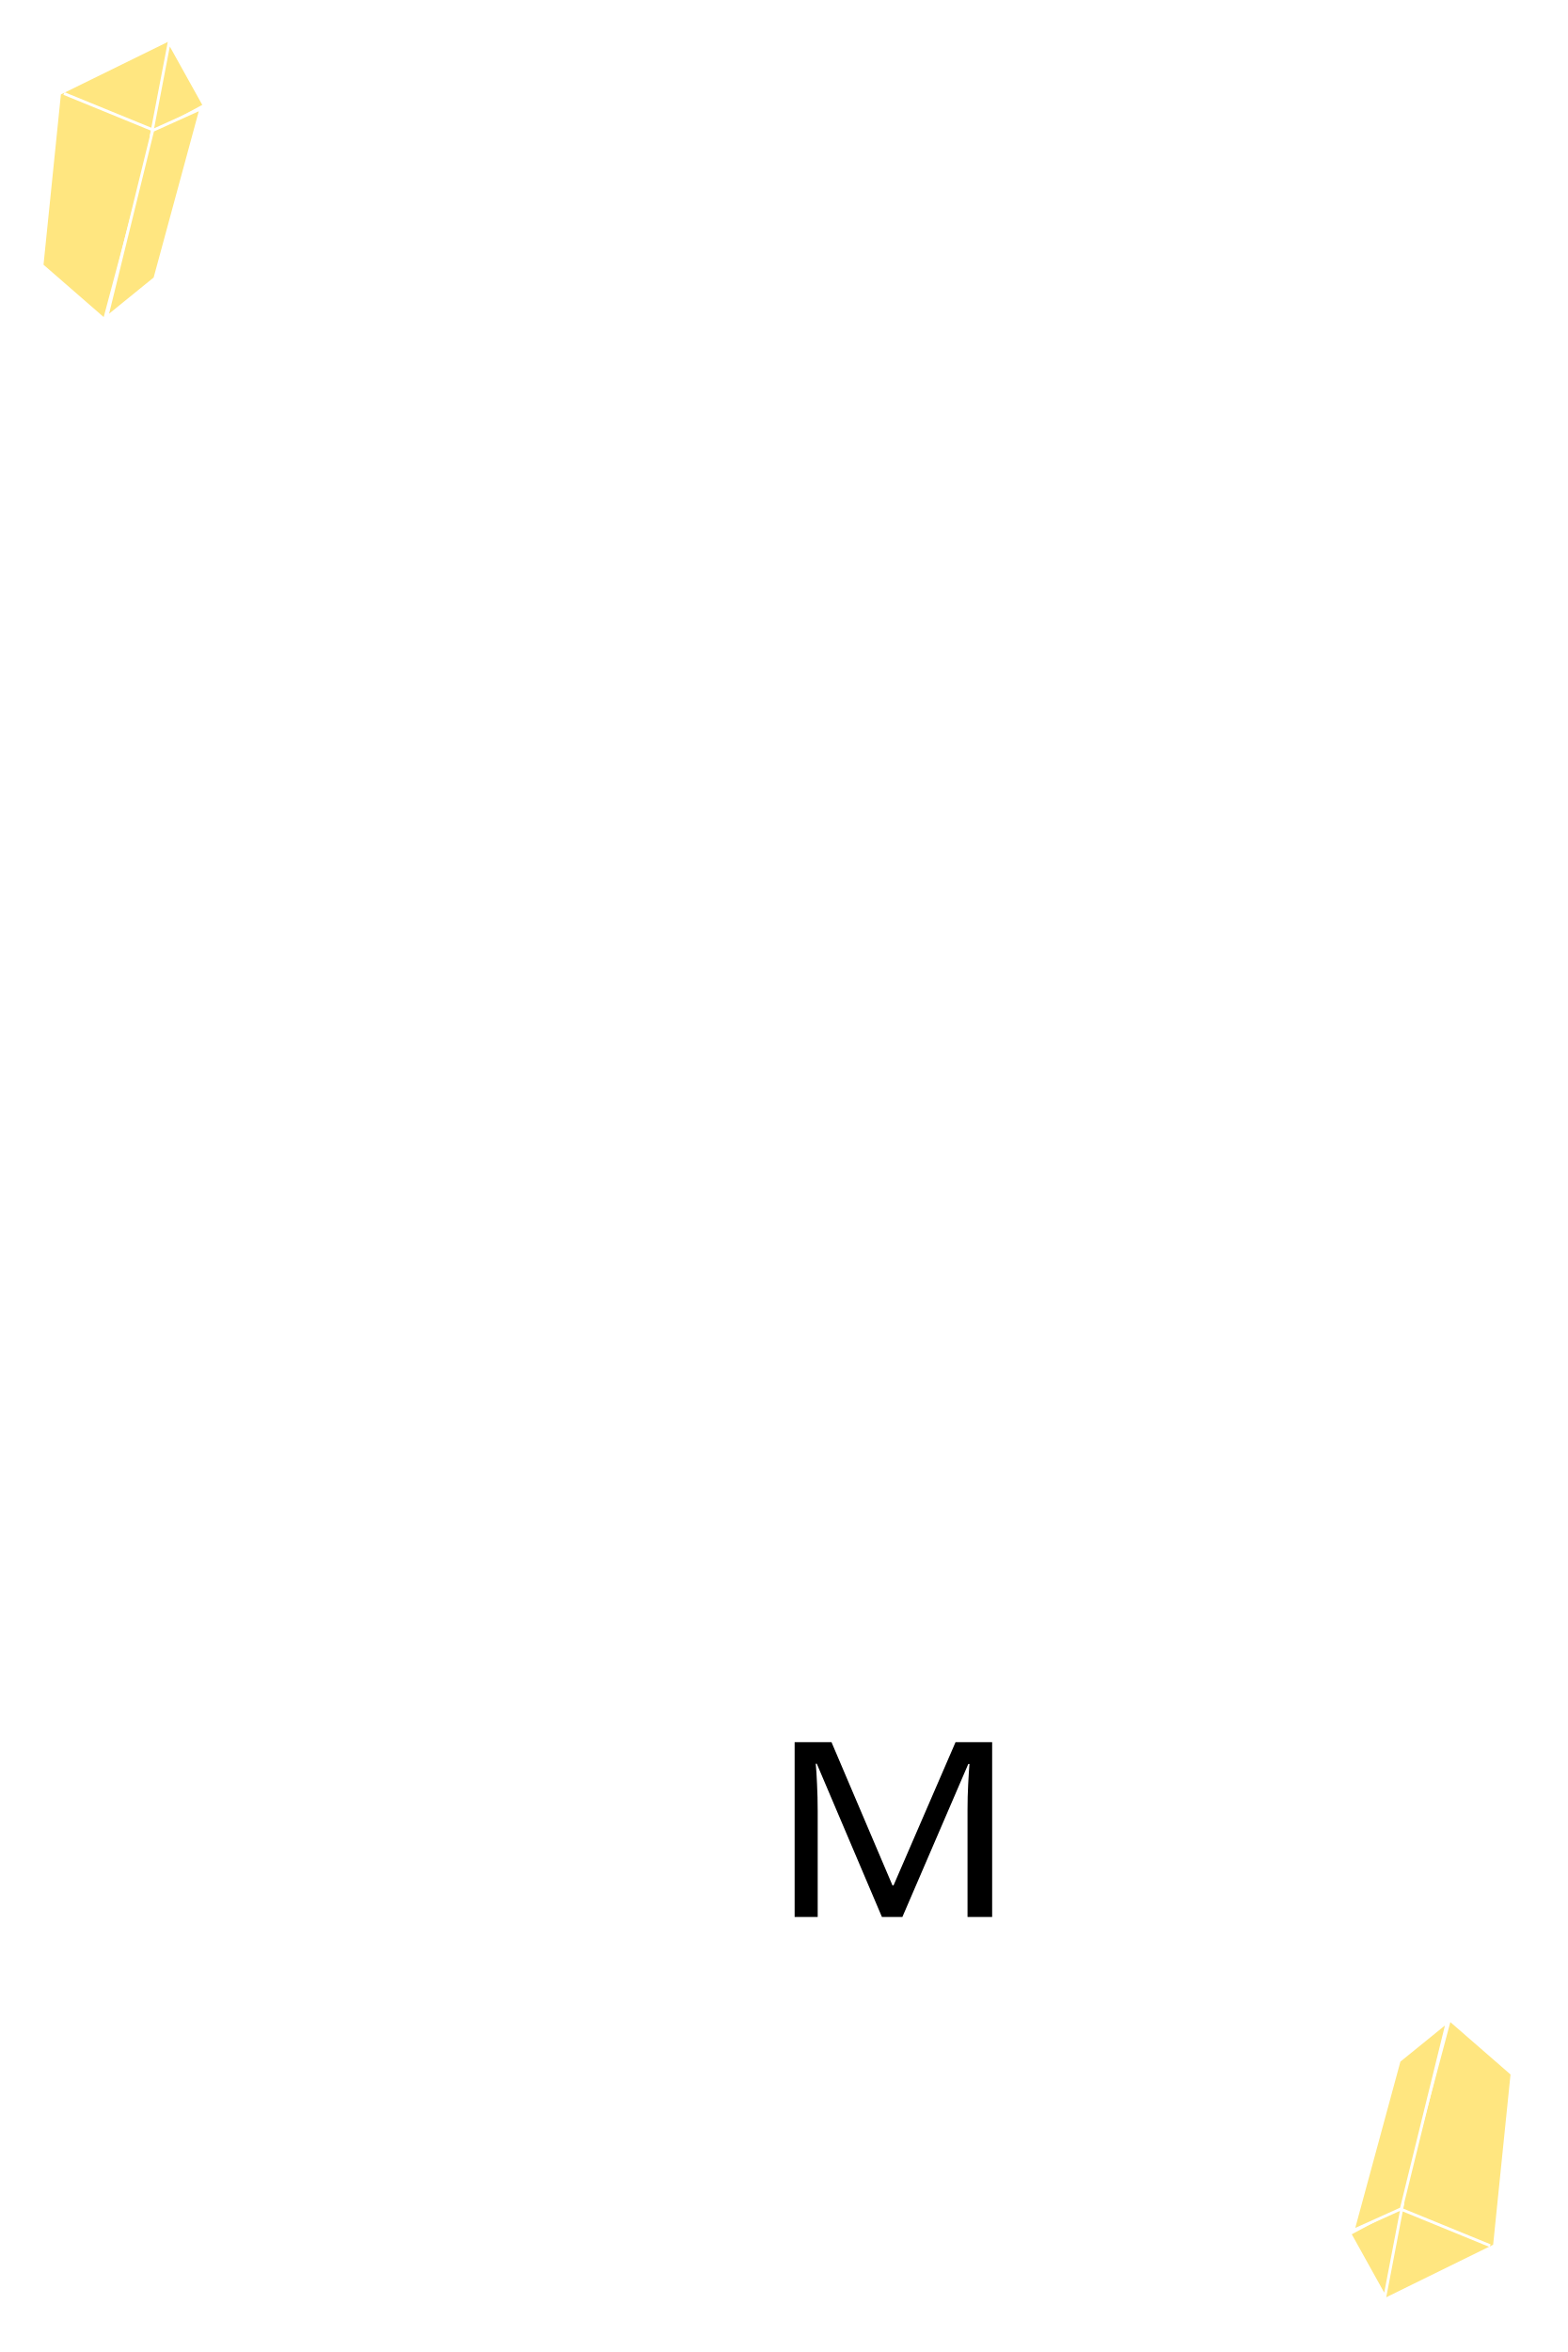
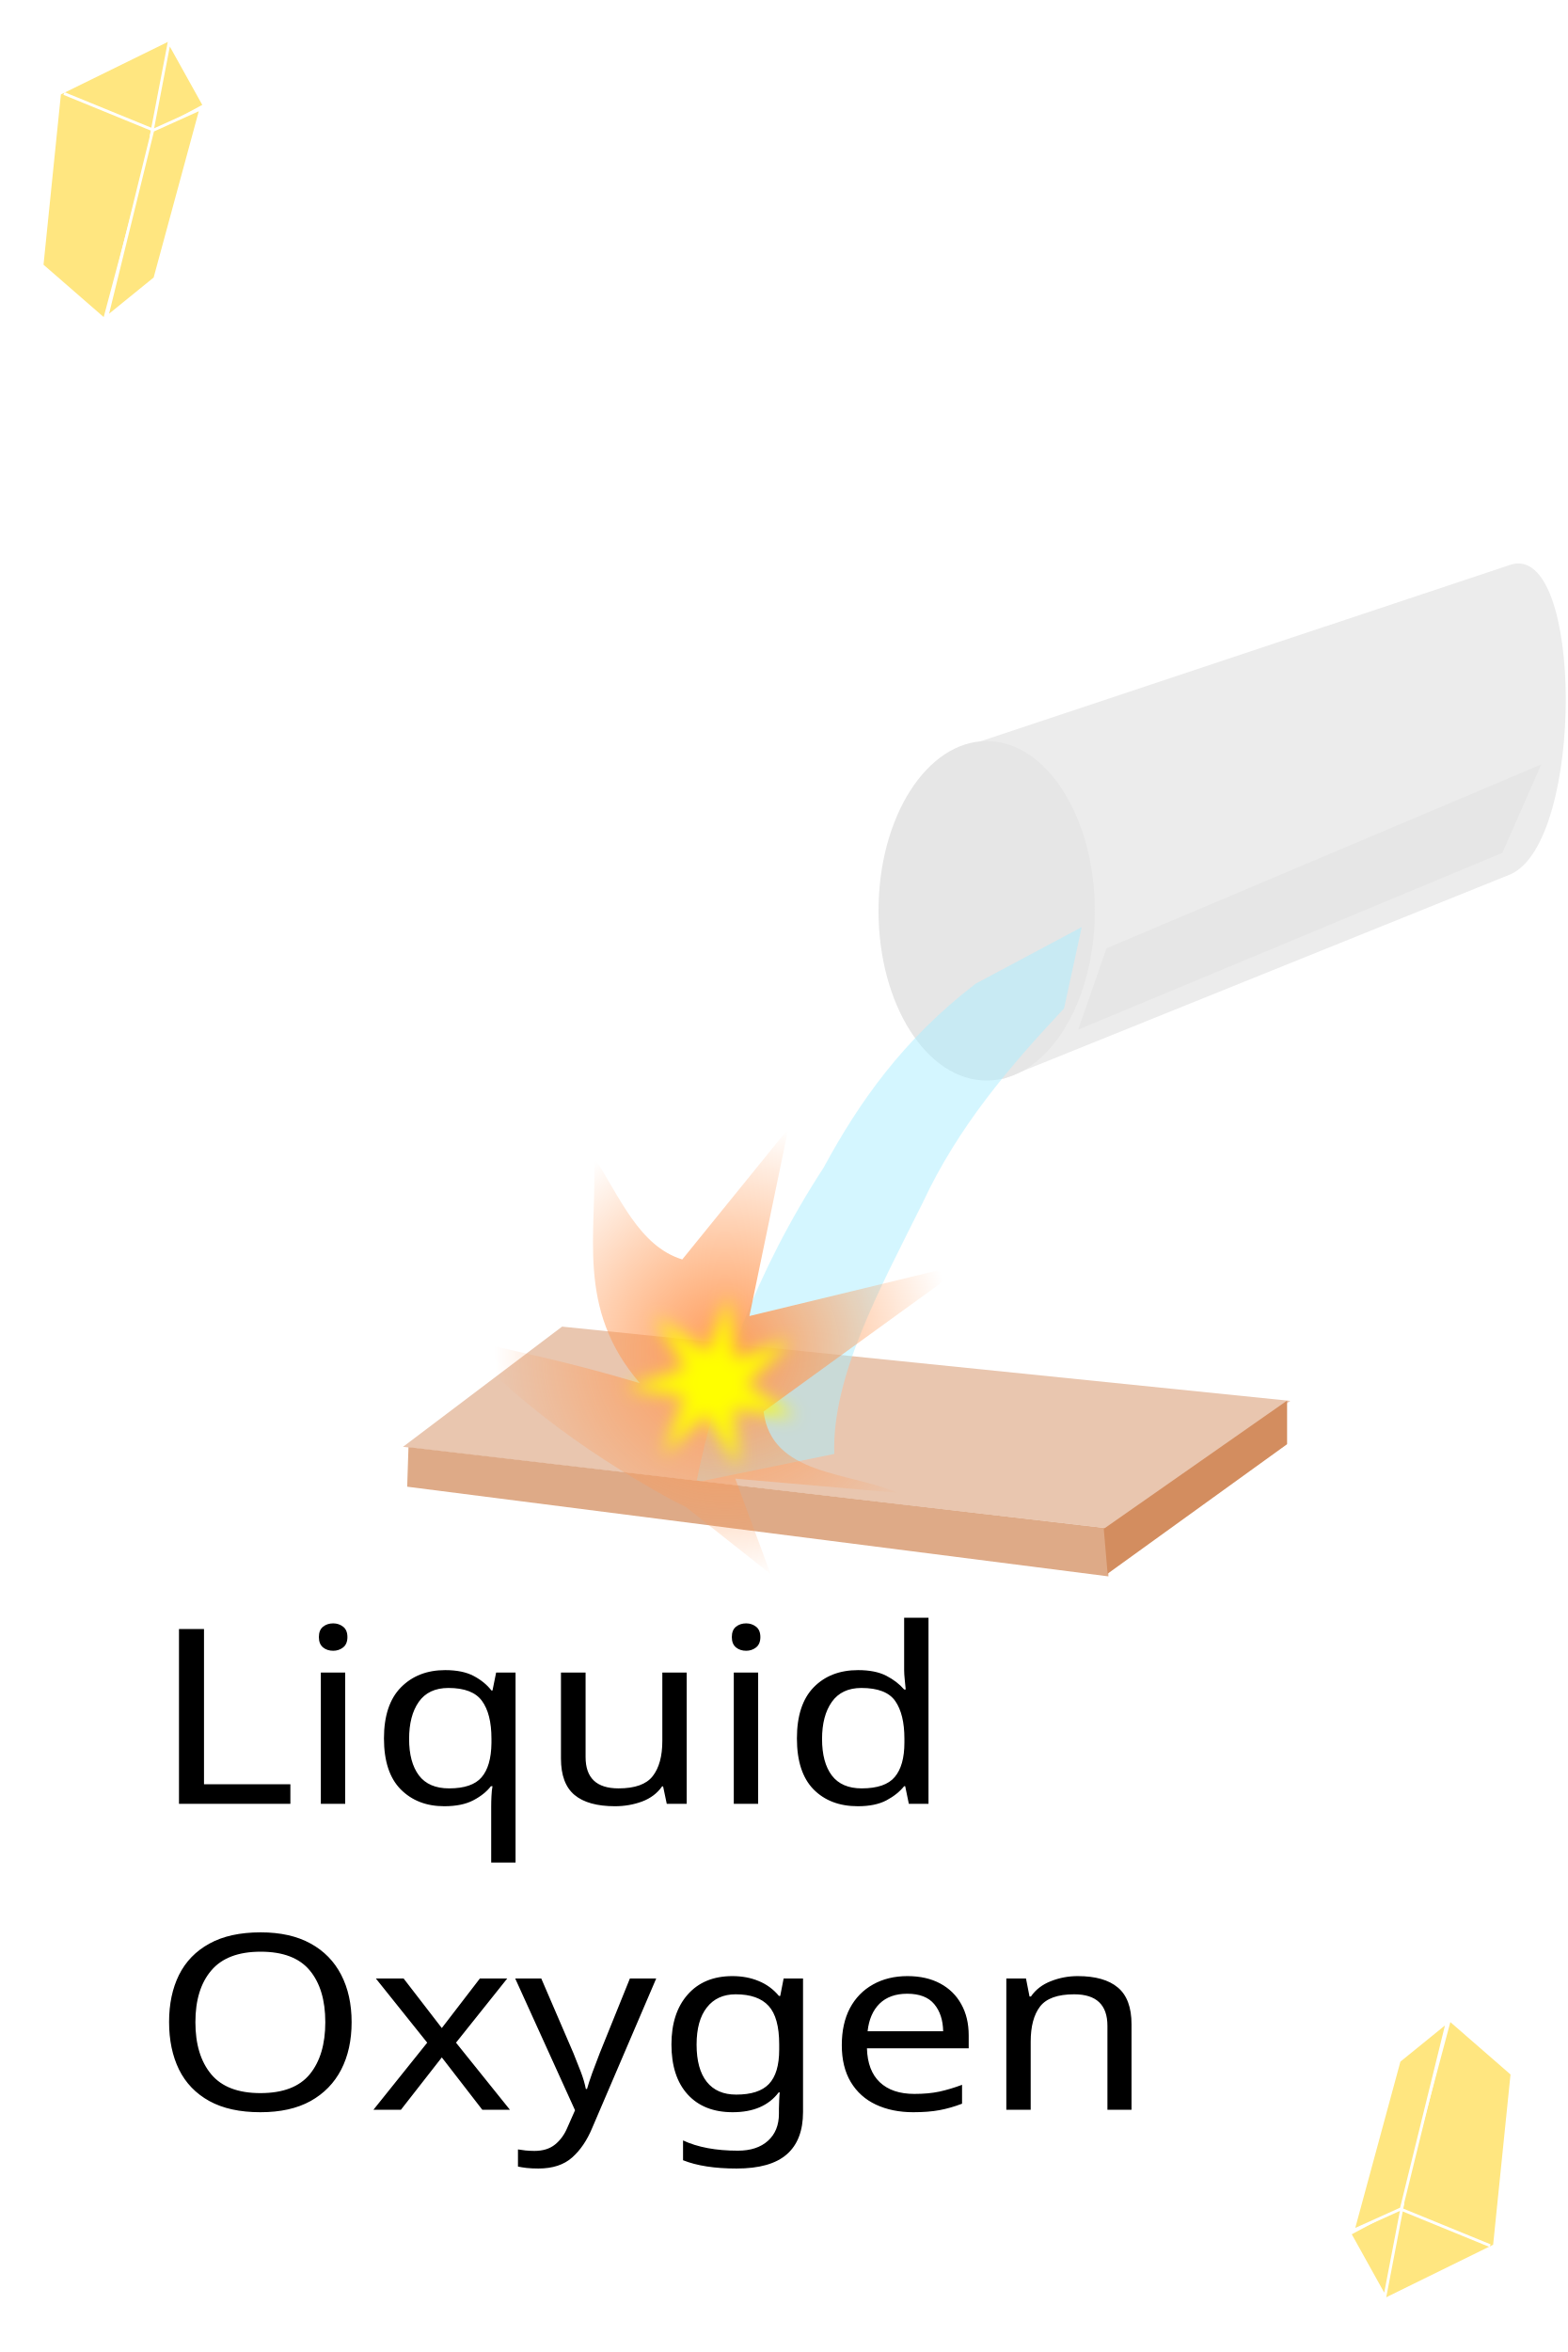
<svg xmlns="http://www.w3.org/2000/svg" xmlns:xlink="http://www.w3.org/1999/xlink" width="200" height="300" id="svg5382" version="1.1">
-   <defs id="defs5384" />
+   <defs id="defs5384">
+     <linearGradient id="linearGradient14163">
+       <stop style="stop-color:#ff9955;stop-opacity:1;" offset="0" id="stop14165" />
+       <stop style="stop-color:#ff9955;stop-opacity:0;" offset="1" id="stop14167" />
+     </linearGradient>
+     <radialGradient xlink:href="#linearGradient14163" id="radialGradient14169" cx="88.845" cy="166.506" fx="88.845" fy="166.506" r="31.118" gradientTransform="matrix(0.9417333,0.05201157,-0.05197144,0.9410068,17.43825,763.4268)" gradientUnits="userSpaceOnUse" />
+     <filter id="filter14173" x="-0.121" width="1.241" y="-0.119" height="1.239">
+       <feGaussianBlur stdDeviation="1.091" id="feGaussianBlur14175" />
+     </filter>
+   </defs>
  <g id="layer1" transform="translate(0,-752.3622)">
    <rect style="fill:#ffffff;stroke:none" id="rect5598" width="203.353" height="303.968" x="-1.698" y="749.667" />
-     <text xml:space="preserve" style="font-size:33.215px;font-style:normal;font-weight:normal;line-height:125%;letter-spacing:0px;word-spacing:0px;fill:#000000;fill-opacity:1;stroke:none;font-family:Sans" x="92.077" y="1060.47" id="text5494" transform="scale(1.063798,0.9400285)">
-       <tspan id="tspan5496" x="92.077" y="1060.47">M</tspan>
+     <text xml:space="preserve" style="font-size:33.215px;font-style:normal;font-weight:normal;line-height:125%;letter-spacing:0px;word-spacing:0px;fill:#000000;fill-opacity:1;stroke:none;font-family:Sans" x="18.248" y="1045.115" id="text5494" transform="scale(1.063798,0.9400285)">
+       <tspan id="tspan5496" x="18.248" y="1045.115">Liquid</tspan>
+       <tspan x="18.248" y="1086.634" id="tspan13637">Oxygen</tspan>
    </text>
    <g id="g5280" transform="matrix(0.3658131,0,0,0.362844,-18.68903,452.8992)" style="fill:#ffe680;stroke:#ffffff">
      <path transform="translate(0,752.3622)" id="path5272" d="M 65.744,166.219 71.859,105.827 110.465,86.716 105.113,118.823 87.531,185.331 z" style="fill:#ffe680;stroke:#ffffff;stroke-width:1px;stroke-linecap:butt;stroke-linejoin:miter;stroke-opacity:1" />
      <path transform="translate(0,752.3622)" id="path5274" d="m 110.082,87.862 -6.116,32.107 18.347,-9.938 z" style="fill:#ffe680;stroke:#ffffff;stroke-width:1px;stroke-linecap:butt;stroke-linejoin:miter;stroke-opacity:1" />
      <path transform="translate(0,752.3622)" id="path5276" d="m 104.349,118.823 16.818,-7.645 -16.054,59.628 -16.818,13.76 z" style="fill:#ffe680;stroke:#ffffff;stroke-width:1px;stroke-linecap:butt;stroke-linejoin:miter;stroke-opacity:1" />
      <path transform="translate(0,752.3622)" id="path5278" d="m 73.388,105.827 30.578,12.614" style="fill:#ffe680;stroke:#ffffff;stroke-width:1px;stroke-linecap:butt;stroke-linejoin:miter;stroke-opacity:1" />
    </g>
    <use x="0" y="0" xlink:href="#g5280" id="use5571" transform="matrix(-1,0,0,-1,198.2588,1803.089)" width="200" height="300" />
+     <path style="fill:#ececec;stroke:none" d="m 124.868,94.631 3.074,43.002 64.798,-26.128 c 9.439,-4.268 9.268,-42.34 0,-39.482 z" id="path13641" transform="translate(0,752.3622)" />
+     <path style="fill:#e6e6e6;fill-opacity:1;stroke:none" id="path13639" d="m 139.673,116.175 a 13.797,21.651 0 1 1 -27.595,0 13.797,21.651 0 1 1 27.595,0 z" transform="translate(0,752.3622)" />
+     <path style="fill:#e6e6e6;stroke:none;stroke-width:1px;stroke-linecap:butt;stroke-linejoin:miter;stroke-opacity:1" d="m 141.16,120.956 -3.608,10.373 54.119,-22.55 4.961,-11.275 z" id="path13643" transform="translate(0,752.3622)" />
+     <path style="fill:#e9c6af;stroke:none;stroke-width:1px;stroke-linecap:butt;stroke-linejoin:miter;stroke-opacity:1" d="M 71.708,169.212 164.612,178.683 141.16,194.919 51.413,184.546 z" id="path13647" transform="translate(0,752.3622)" />
+     <path style="fill:#aaeeff;stroke:none;opacity:0.5" d="m 135.749,128.623 c -6.906,7.375 -13.507,15.056 -18.04,24.805 -5.489,11.02 -11.589,22.161 -11.275,32.02 l -17.589,3.608 c 2.7,-13.379 7.534,-26.759 16.236,-40.138 4.493,-8.31 10.12,-16.336 19.393,-23.452 l 13.53,-7.216 z" id="path13645" transform="translate(0,752.3622)" />
+     <path style="fill:#deaa87;stroke:none" d="m 52.112,184.586 -0.164,5.045 89.46,11.438 -0.248,-6.15 z" id="path13649" transform="translate(0,752.3622)" />
+     <path style="fill:#d38d5f;stroke:none;stroke-width:1px;stroke-linecap:butt;stroke-linejoin:miter;stroke-opacity:1" d="m 140.814,195.003 0.491,5.724 22.897,-16.518 0,-5.561 z" id="path13651" transform="translate(0,752.3622)" />
+     <path style="fill:url(#radialGradient14169);fill-opacity:1;stroke:none" d="m 85.688,943.673 c -12.616,-6.915 -20.878,-13.83 -27.511,-20.746 7.644,1.867 13.673,2.928 23.452,5.863 -8.288,-9.621 -5.376,-19.242 -5.863,-28.863 3.293,5.058 5.743,11.379 11.275,13.079 l 13.53,-16.687 -4.961,23.903 27.961,-6.765 -26.158,18.942 c 1.015,8.155 10.699,7.641 17.138,10.373 l -20.746,-1.804 4.51,12.177 -10.824,-8.569 z" id="path13653" />
+     <path style="fill:#ffff00;fill-opacity:1;stroke:none;filter:url(#filter14173)" id="path14171" d="m 79.375,172.369 -4.208,-6.901 -5.443,5.294 2.772,-7.592 -7.533,-0.955 7.664,-2.567 -3.95,-6.485 6.785,4.392 2.607,-7.131 0.797,8.043 7.201,-2.408 -5.792,5.638 6.372,4.129 -8.019,-1.013 z" transform="translate(14.88273,767.2449)" />
  </g>
</svg>
